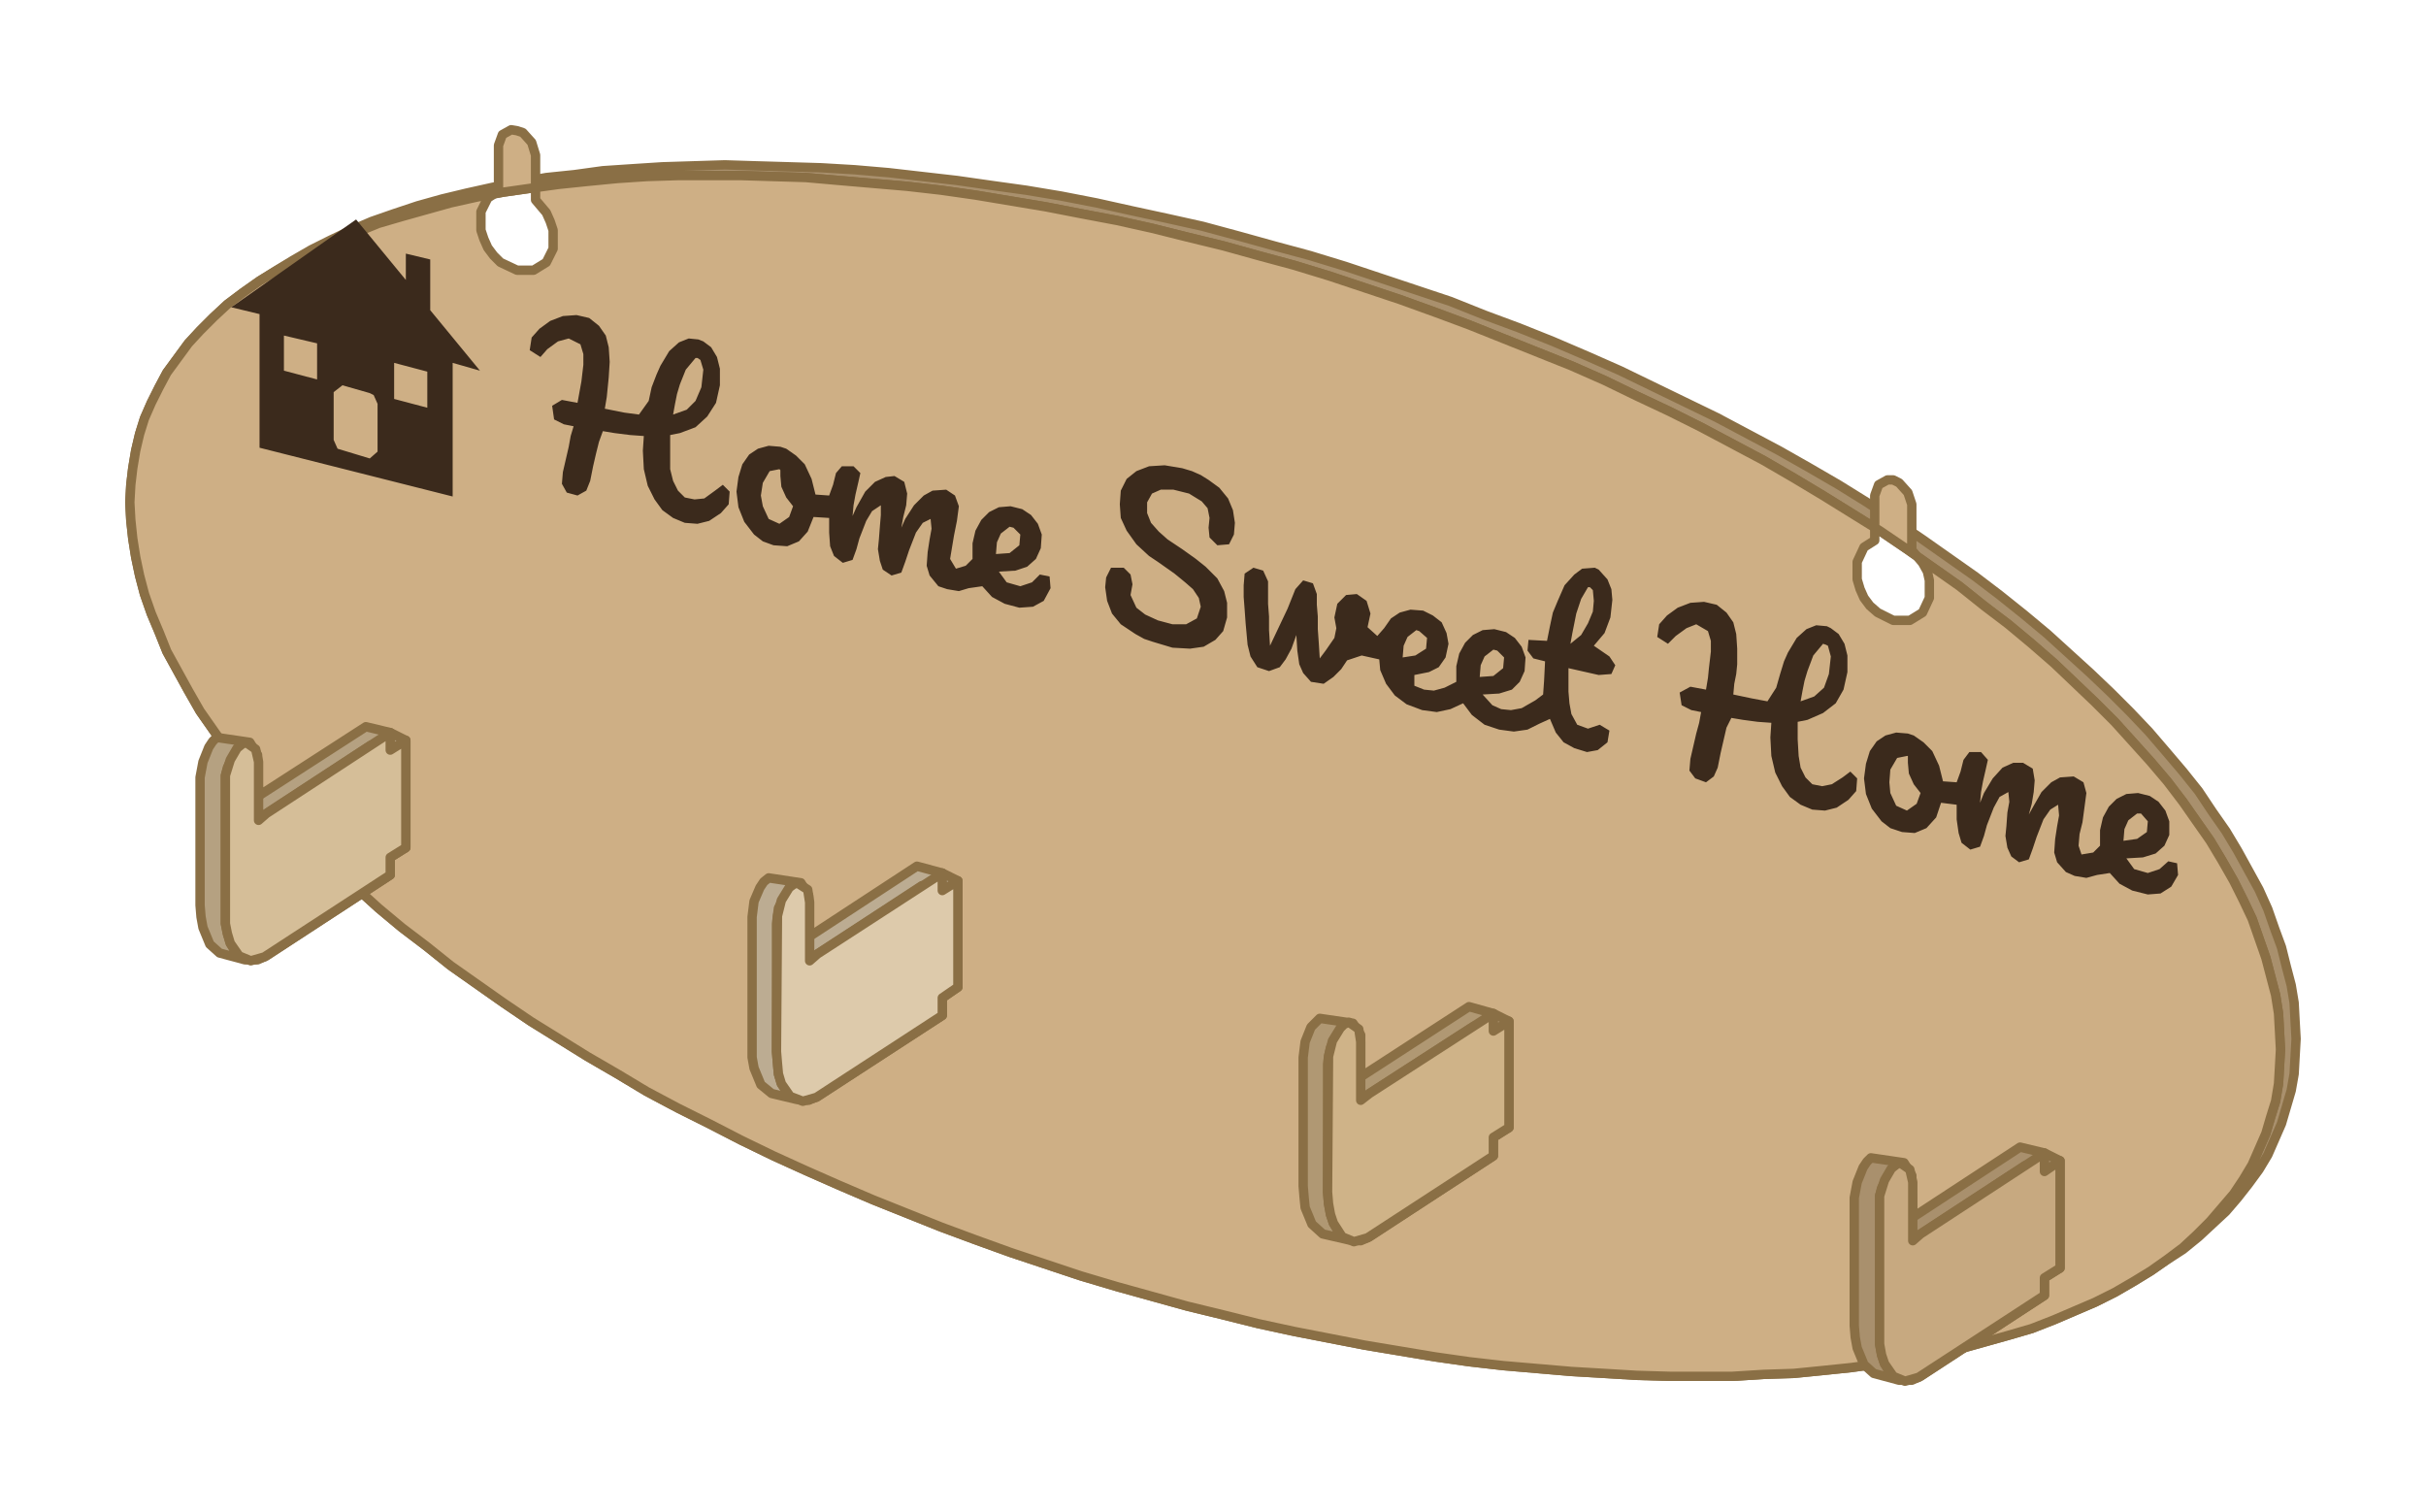
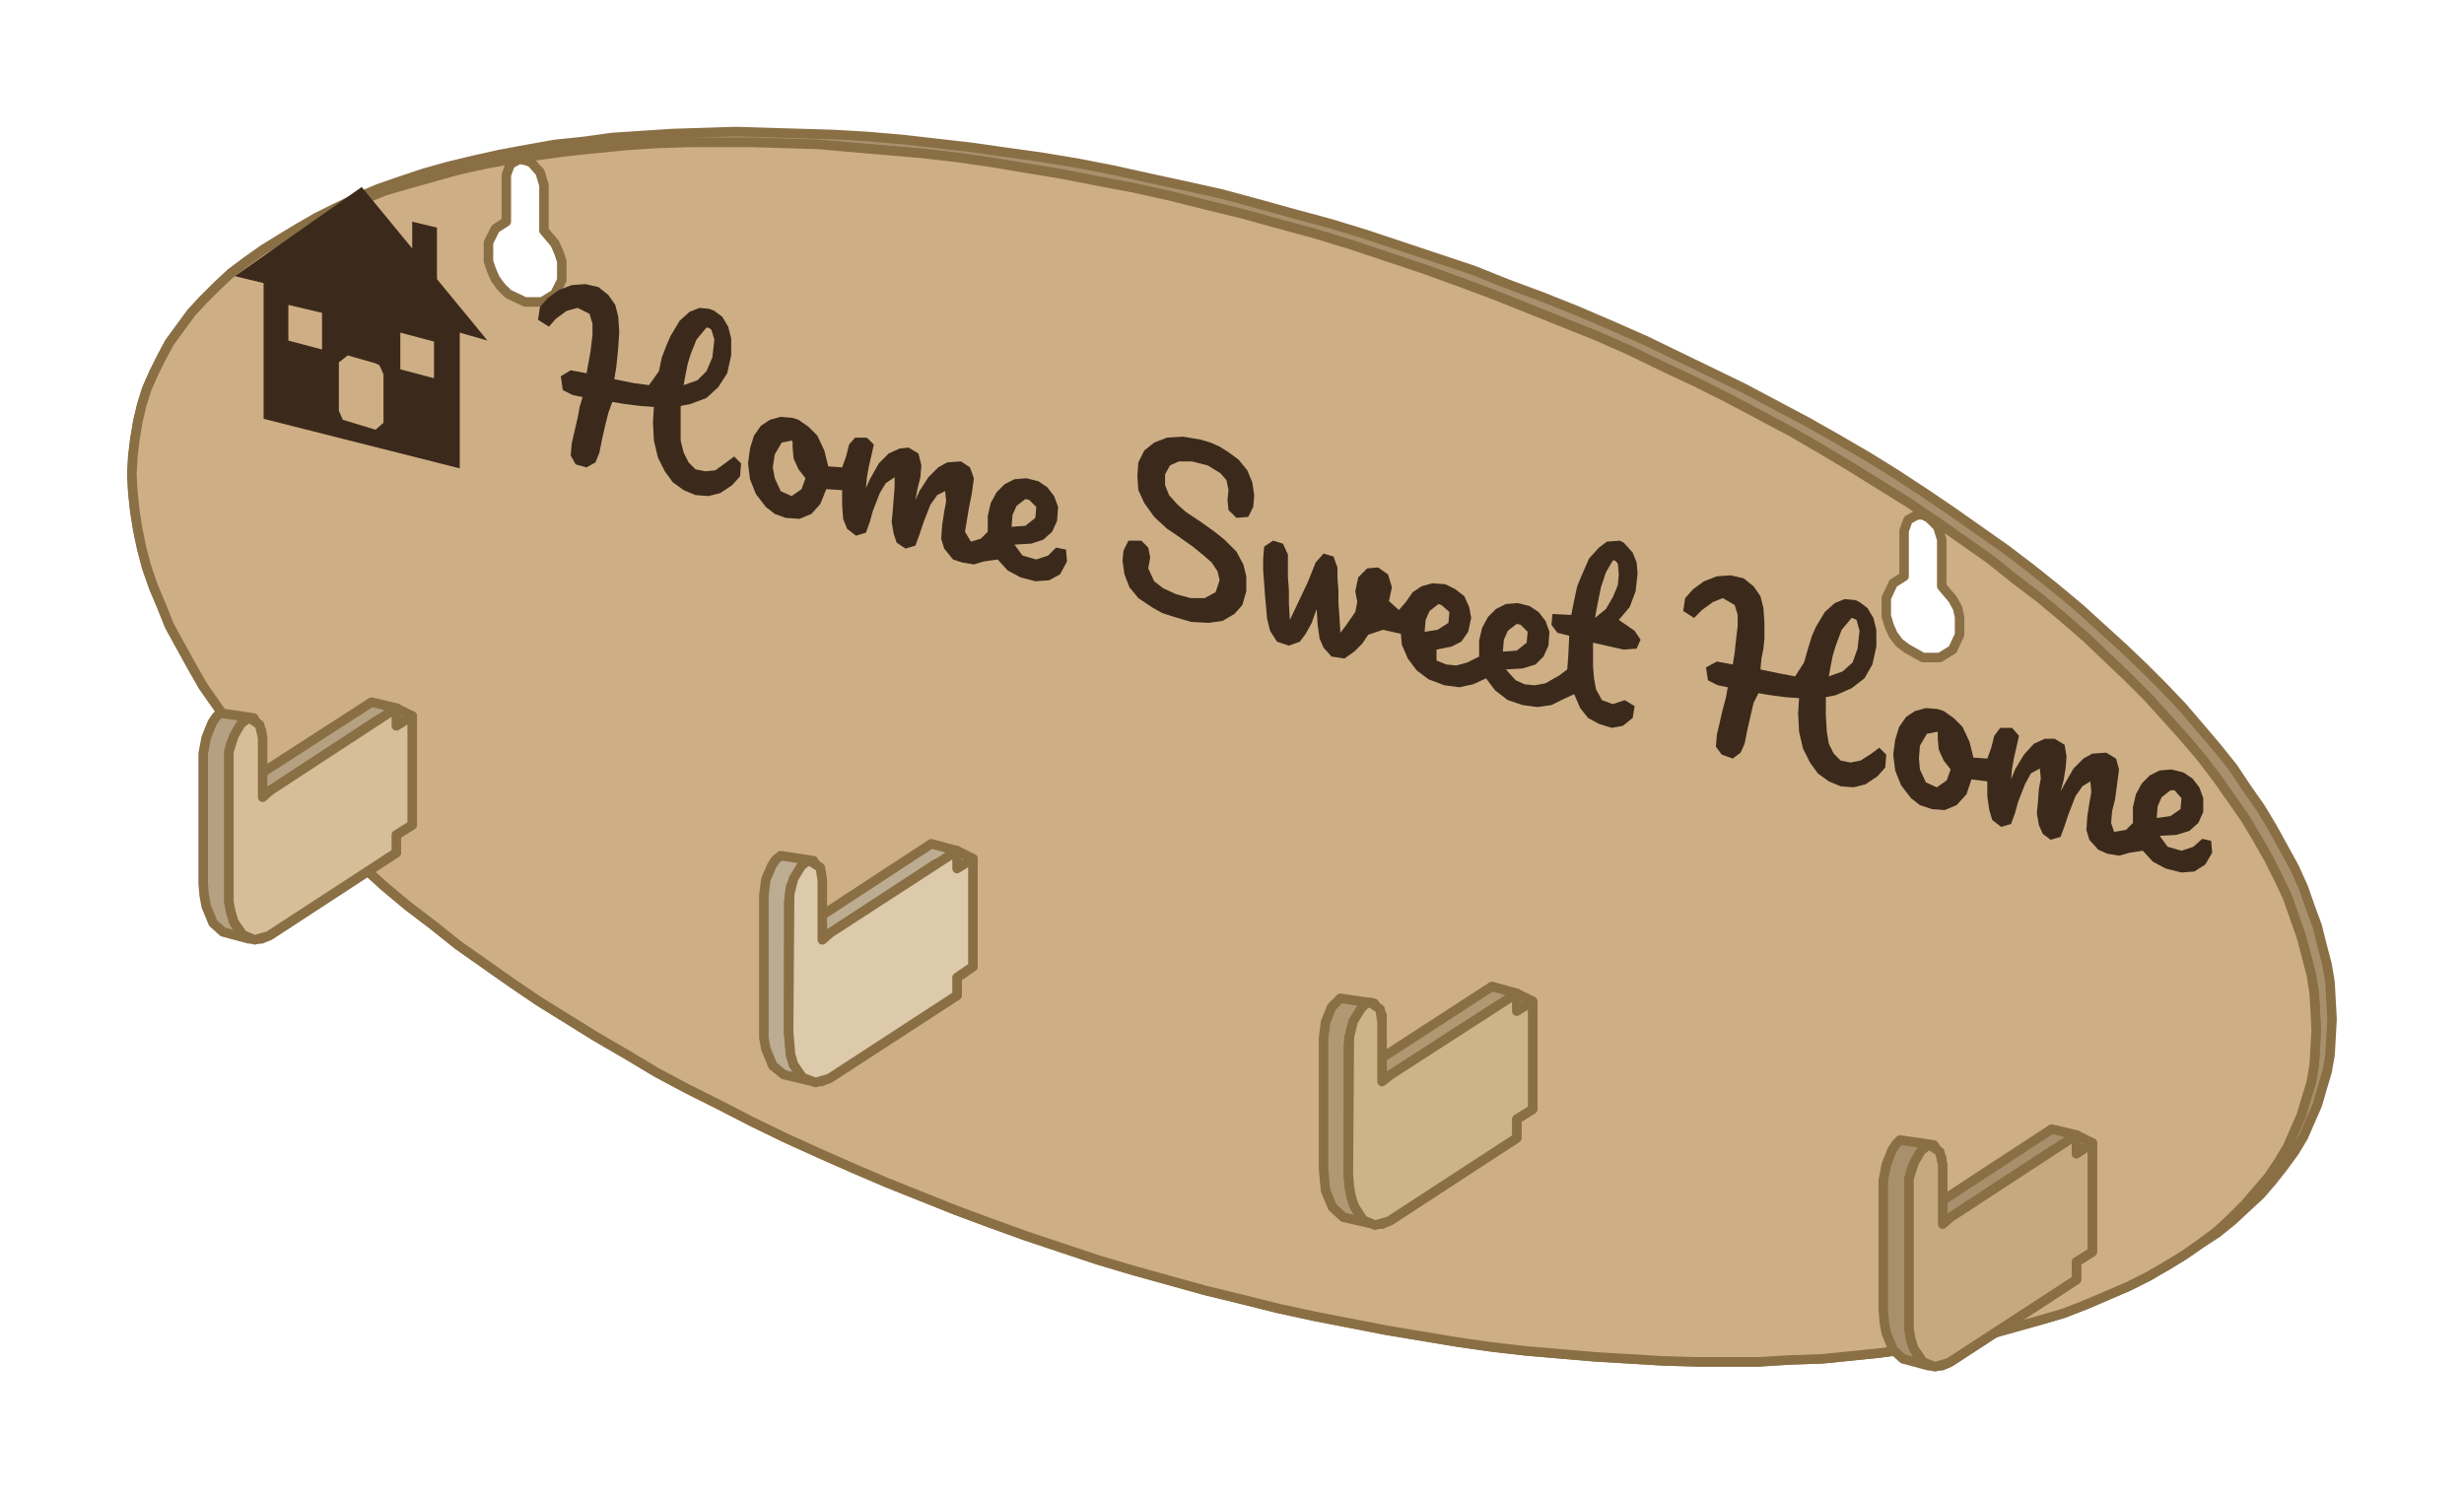
- <svg xmlns="http://www.w3.org/2000/svg" height="200" viewBox="-14.91 -105.3 248.73 154.95">
+ <svg xmlns="http://www.w3.org/2000/svg" height="200" viewBox="-14.91 -101.68 248.73 151.33">
  <path d="M199.9,28.2 L197.8,29.1 L195.7,30 L193.4,30.9 L191,31.6 L188.5,32.3 L186,33 L183.3,33.5 L180.6,34.1 L177.8,34.5 L174.9,34.9 L172,35.2 L169,35.5 L165.9,35.6 L162.7,35.8 L159.5,35.8 L156.3,35.8 L152.9,35.7 L149.6,35.5 L146.2,35.3 L142.7,35 L139.2,34.7 L135.7,34.3 L132.2,33.8 L128.6,33.2 L125,32.6 L121.4,31.9 L117.8,31.2 L114.1,30.4 L110.5,29.5 L106.8,28.6 L103.2,27.6 L99.6,26.6 L95.9,25.5 L92.3,24.3 L88.7,23.1 L85.1,21.8 L81.6,20.5 L78.1,19.1 L74.6,17.7 L71.1,16.2 L67.7,14.7 L64.4,13.2 L61.1,11.6 L57.8,9.9 L54.6,8.3 L51.4,6.6 L48.4,4.8 L45.3,3 L42.4,1.2 L39.5,-0.6 L36.7,-2.5 L34,-4.4 L31.3,-6.3 L28.8,-8.3 L26.3,-10.2 L23.9,-12.2 L21.7,-14.2 L19.5,-16.2 L17.4,-18.2 L15.4,-20.2 L13.5,-22.3 L11.7,-24.3 L10,-26.3 L8.4,-28.4 L7,-30.4 L5.6,-32.4 L4.4,-34.5 L3.3,-36.5 L2.2,-38.5 L1.4,-40.5 L0.6,-42.4 L-0.1,-44.4 L-0.6,-46.3 L-1,-48.2 L-1.3,-50.1 L-1.5,-51.9 L-1.6,-53.8 L-1.5,-55.6 L-1.3,-57.3 L-1,-59.1 L-0.6,-60.8 L-0.1,-62.4 L0.6,-64 L1.4,-65.6 L2.2,-67.1 L3.3,-68.6 L4.4,-70.1 L5.6,-71.4 L7,-72.8 L8.4,-74.1 L10,-75.3 L11.7,-76.5 L13.3,-77.5 L15.1,-78.6 L17,-79.7 L19,-80.7 L21.1,-81.7 L23.2,-82.6 L25.5,-83.4 L27.9,-84.2 L30.4,-84.9 L32.9,-85.5 L35.6,-86.1 L38.3,-86.6 L41.1,-87.1 L44,-87.4 L46.9,-87.8 L49.9,-88 L53,-88.2 L56.2,-88.3 L59.4,-88.4 L62.6,-88.3 L66,-88.2 L69.3,-88.1 L72.7,-87.9 L76.2,-87.6 L79.7,-87.2 L83.2,-86.8 L86.7,-86.3 L90.3,-85.8 L93.9,-85.2 L97.5,-84.5 L101.1,-83.7 L104.8,-82.9 L108.4,-82.1 L112.1,-81.1 L115.7,-80.1 L119.4,-79.1 L123,-78 L126.6,-76.8 L130.2,-75.6 L133.8,-74.4 L137.3,-73 L140.8,-71.7 L144.3,-70.3 L147.8,-68.8 L151.2,-67.3 L154.5,-65.7 L157.8,-64.1 L161.1,-62.5 L164.3,-60.8 L167.5,-59.1 L170.5,-57.4 L173.6,-55.6 L176.5,-53.8 L179.4,-51.9 L182.2,-50 L184.9,-48.1 L187.6,-46.2 L190.1,-44.3 L192.6,-42.3 L195,-40.3 L197.2,-38.3 L199.4,-36.3 L201.5,-34.3 L203.5,-32.3 L205.4,-30.3 L207.2,-28.2 L208.9,-26.2 L210.5,-24.2 L211.9,-22.1 L213.3,-20.1 L214.5,-18.1 L215.6,-16.1 L216.7,-14.1 L217.6,-12.1 L218.3,-10.1 L219,-8.2 L219.5,-6.2 L220,-4.3 L220.3,-2.5 L220.4,-0.6 L220.5,1.2 L220.4,3 L220.3,4.8 L220,6.5 L219.5,8.2 L219,9.9 L218.3,11.5 L217.6,13.1 L216.7,14.6 L215.6,16.1 L214.5,17.5 L213.3,18.9 L211.9,20.2 L210.5,21.5 L208.9,22.8 L207.2,23.9 L205.6,25 L203.8,26.1 L201.9,27.2 Z M45.3,-86.7 L42.4,-86.4 L39.5,-86 L36.7,-85.6 L34,-85.1 L31.3,-84.5 L28.8,-83.8 L26.3,-83.1 L23.9,-82.4 L21.7,-81.5 L19.5,-80.6 L17.4,-79.7 L15.4,-78.7 L13.5,-77.6 L11.6,-76.3 L10,-75.1 L8.6,-73.8 L7.2,-72.5 L6,-71.1 L4.8,-69.7 L3.8,-68.2 L2.9,-66.6 L2.2,-65.1 L1.5,-63.5 L1,-61.8 L0.5,-60.1 L0.2,-58.4 L0.1,-56.6 L0,-54.8 L0.1,-53 L0.2,-51.1 L0.5,-49.2 L1,-47.3 L1.5,-45.4 L2.2,-43.5 L2.9,-41.5 L3.8,-39.5 L4.8,-37.5 L6,-35.5 L7.2,-33.5 L8.6,-31.4 L10,-29.4 L11.6,-27.4 L13.3,-25.3 L15.1,-23.3 L17,-21.3 L19,-19.3 L21.1,-17.2 L23.2,-15.2 L25.5,-13.2 L27.9,-11.3 L30.4,-9.3 L32.9,-7.4 L35.6,-5.4 L38.3,-3.5 L41.1,-1.7 L44,0.2 L46.9,2 L49.9,3.8 L53,5.5 L56.2,7.2 L59.4,8.9 L62.6,10.6 L66,12.1 L69.3,13.7 L72.7,15.2 L76.2,16.7 L79.7,18.1 L83.2,19.5 L86.7,20.8 L90.3,22 L93.9,23.3 L97.5,24.4 L101.1,25.5 L104.8,26.6 L108.4,27.5 L112.1,28.5 L115.7,29.3 L119.4,30.1 L123,30.9 L126.6,31.6 L130.2,32.2 L133.8,32.7 L137.3,33.2 L140.8,33.6 L144.3,34 L147.8,34.3 L151.2,34.5 L154.5,34.7 L157.8,34.7 L161.1,34.8 L164.3,34.7 L167.5,34.6 L170.5,34.4 L173.6,34.2 L176.5,33.9 L179.4,33.5 L182.2,33 L184.9,32.5 L187.6,31.9 L190.1,31.3 L192.6,30.6 L195,29.8 L197.2,29 L199.4,28.1 L201.5,27.1 L203.5,26.1 L205.4,25.1 L207.3,23.8 L208.9,22.6 L210.3,21.3 L211.7,19.9 L212.9,18.5 L214.1,17.1 L215.1,15.6 L216,14.1 L216.7,12.5 L217.4,10.9 L217.9,9.2 L218.4,7.6 L218.7,5.8 L218.8,4.1 L218.9,2.3 L218.8,0.4 L218.7,-1.4 L218.4,-3.3 L217.9,-5.2 L217.4,-7.1 L216.7,-9.1 L216,-11.1 L215.1,-13 L214.1,-15 L212.9,-17.1 L211.7,-19.1 L210.3,-21.1 L208.9,-23.1 L207.3,-25.2 L205.6,-27.2 L203.8,-29.2 L201.9,-31.3 L199.9,-33.3 L197.8,-35.3 L195.7,-37.3 L193.4,-39.3 L191,-41.3 L188.5,-43.2 L186,-45.2 L183.3,-47.1 L180.6,-49 L177.8,-50.9 L174.9,-52.7 L172,-54.5 L169,-56.3 L165.9,-58.1 L162.7,-59.8 L159.5,-61.5 L156.3,-63.1 L152.9,-64.7 L149.6,-66.3 L146.2,-67.8 L142.7,-69.2 L139.2,-70.6 L135.7,-72 L132.2,-73.3 L128.6,-74.6 L125,-75.8 L121.4,-77 L117.8,-78.1 L114.1,-79.1 L110.5,-80.1 L106.8,-81 L103.2,-81.9 L99.6,-82.7 L95.9,-83.4 L92.3,-84.1 L88.7,-84.7 L85.1,-85.3 L81.6,-85.8 L78.1,-86.2 L74.6,-86.5 L71.1,-86.8 L67.7,-87.1 L64.4,-87.2 L61.1,-87.3 L57.8,-87.3 L54.6,-87.3 L51.4,-87.2 L48.4,-87 Z" fill="#a9906d" fill-rule="evenodd" stroke="#8A6F45" stroke-width="0.96" stroke-linejoin="round" />
-   <path d="M218.9,2.3 L218.8,4.1 L218.7,5.8 L218.4,7.6 L217.9,9.2 L217.4,10.9 L216.7,12.5 L216,14.1 L215.1,15.6 L214.1,17.1 L212.9,18.5 L211.7,19.9 L210.3,21.3 L208.9,22.6 L207.3,23.8 L205.6,25 L203.8,26.1 L201.9,27.2 L199.9,28.2 L197.8,29.1 L195.7,30 L193.4,30.9 L191,31.6 L188.5,32.3 L186,33 L183.3,33.5 L180.6,34.1 L177.8,34.5 L174.9,34.9 L172,35.2 L169,35.5 L165.9,35.6 L162.7,35.8 L159.5,35.8 L156.3,35.8 L152.9,35.7 L149.6,35.5 L146.2,35.3 L142.7,35 L139.2,34.7 L135.7,34.3 L132.2,33.8 L128.6,33.2 L125,32.6 L121.4,31.9 L117.8,31.2 L114.1,30.4 L110.5,29.5 L106.8,28.6 L103.2,27.6 L99.6,26.6 L95.9,25.5 L92.3,24.3 L88.7,23.1 L85.1,21.8 L81.6,20.5 L78.1,19.1 L74.6,17.7 L71.1,16.2 L67.7,14.7 L64.4,13.2 L61.1,11.6 L57.8,9.9 L54.6,8.3 L51.4,6.6 L48.4,4.8 L45.3,3 L42.4,1.2 L39.5,-0.6 L36.7,-2.5 L34,-4.4 L31.3,-6.3 L28.8,-8.3 L26.3,-10.2 L23.9,-12.2 L21.7,-14.2 L19.5,-16.2 L17.4,-18.2 L15.4,-20.2 L13.5,-22.3 L11.7,-24.3 L10,-26.3 L8.4,-28.4 L7,-30.4 L5.6,-32.4 L4.4,-34.5 L3.3,-36.5 L2.2,-38.5 L1.4,-40.5 L0.6,-42.4 L-0.1,-44.4 L-0.6,-46.3 L-1,-48.2 L-1.3,-50.1 L-1.5,-52 L-1.6,-53.8 L-1.5,-55.6 L-1.3,-57.3 L-1,-59.1 L-0.6,-60.8 L-0.1,-62.4 L0.6,-64 L1.4,-65.6 L2.2,-67.1 L3.3,-68.6 L4.4,-70.1 L5.6,-71.4 L7,-72.8 L8.4,-74.1 L10,-75.3 L11.7,-76.5 L13.5,-77.6 L15.4,-78.7 L17.4,-79.7 L19.5,-80.6 L21.7,-81.5 L23.9,-82.4 L26.3,-83.1 L28.8,-83.8 L31.3,-84.5 L34,-85.1 L36.7,-85.6 L39.5,-86 L42.4,-86.4 L45.3,-86.7 L48.4,-87 L51.4,-87.2 L54.6,-87.3 L57.8,-87.3 L61.1,-87.3 L64.4,-87.2 L67.7,-87.1 L71.1,-86.8 L74.6,-86.5 L78.1,-86.2 L81.6,-85.8 L85.1,-85.3 L88.7,-84.7 L92.3,-84.1 L95.9,-83.4 L99.6,-82.7 L103.2,-81.9 L106.8,-81 L110.5,-80.1 L114.1,-79.1 L117.8,-78.1 L121.4,-77 L125,-75.8 L128.6,-74.6 L132.2,-73.3 L135.7,-72 L139.2,-70.6 L142.7,-69.2 L146.2,-67.8 L149.6,-66.3 L152.9,-64.7 L156.3,-63.1 L159.5,-61.5 L162.7,-59.8 L165.9,-58.1 L169,-56.3 L172,-54.5 L174.9,-52.7 L177.8,-50.9 L180.6,-49 L183.3,-47.1 L186,-45.2 L188.5,-43.2 L191,-41.3 L193.4,-39.3 L195.7,-37.3 L197.8,-35.3 L199.9,-33.3 L201.9,-31.3 L203.8,-29.2 L205.6,-27.2 L207.3,-25.2 L208.9,-23.1 L210.3,-21.1 L211.7,-19.1 L212.9,-17.1 L214.1,-15 L215.1,-13 L216,-11.1 L216.7,-9.1 L217.4,-7.1 L217.9,-5.2 L218.4,-3.3 L218.7,-1.4 L218.8,0.4 Z M22.6,-29 L25.1,-28.4 L25.1,-17.4 L22.6,-18 Z M79.1,-14.6 L81.7,-14 L81.7,-3 L79.1,-3.7 Z M135.7,-0.3 L138.2,0.4 L138.2,11.3 L135.7,10.7 Z M192.2,14.1 L194.7,14.8 L194.7,25.7 L192.2,25.1 Z M38.7,-91.7 L39.6,-90.7 L40,-89.4 L40,-84.8 L41.1,-83.5 L41.5,-82.6 L41.8,-81.7 L41.8,-79.8 L41.1,-78.4 L39.8,-77.6 L38.1,-77.6 L36.4,-78.4 L35.7,-79.1 L35.1,-79.9 L34.7,-80.8 L34.4,-81.7 L34.4,-83.6 L35.1,-85 L36.2,-85.7 L36.2,-90.4 L36.6,-91.5 L37.5,-92 L38.1,-91.9 Z M179.8,-55.8 L180.7,-54.8 L181.1,-53.6 L181.1,-48.9 L182.2,-47.6 L182.7,-46.7 L182.9,-45.8 L182.9,-44 L182.2,-42.5 L180.9,-41.7 L179.2,-41.7 L177.6,-42.5 L176.8,-43.2 L176.2,-44 L175.8,-44.9 L175.5,-45.9 L175.5,-47.7 L176.2,-49.2 L177.3,-49.9 L177.3,-54.5 L177.7,-55.6 L178.6,-56.1 L179.2,-56.1 Z" fill="#ceaf85" fill-rule="evenodd" stroke="#8A6F45" stroke-width="0.96" stroke-linejoin="round" />
+   <path d="M218.9,2.3 L218.8,4.1 L218.7,5.8 L218.4,7.6 L217.9,9.2 L217.4,10.9 L216.7,12.5 L216,14.1 L215.1,15.6 L214.1,17.1 L212.9,18.5 L211.7,19.9 L210.3,21.3 L208.9,22.6 L207.3,23.8 L205.6,25 L203.8,26.1 L201.9,27.2 L199.9,28.2 L197.8,29.1 L195.7,30 L193.4,30.9 L191,31.6 L188.5,32.3 L186,33 L183.3,33.5 L180.6,34.1 L177.8,34.5 L174.9,34.9 L172,35.2 L169,35.5 L165.9,35.6 L162.7,35.8 L159.5,35.8 L156.3,35.8 L152.9,35.7 L149.6,35.5 L146.2,35.3 L142.7,35 L139.2,34.7 L135.7,34.3 L132.2,33.8 L128.6,33.2 L125,32.6 L121.4,31.9 L117.8,31.2 L114.1,30.4 L110.5,29.5 L106.8,28.6 L103.2,27.6 L99.6,26.6 L95.9,25.5 L92.3,24.3 L88.7,23.1 L85.1,21.8 L81.6,20.5 L78.1,19.1 L74.6,17.7 L71.1,16.2 L67.7,14.7 L64.4,13.2 L61.1,11.6 L57.8,9.9 L54.6,8.3 L51.4,6.6 L48.4,4.8 L45.3,3 L42.4,1.2 L39.5,-0.6 L36.7,-2.5 L34,-4.4 L31.3,-6.3 L28.8,-8.3 L26.3,-10.2 L23.9,-12.2 L21.7,-14.2 L19.5,-16.2 L17.4,-18.2 L15.4,-20.2 L13.5,-22.3 L11.7,-24.3 L10,-26.3 L8.4,-28.4 L7,-30.4 L5.6,-32.4 L4.4,-34.5 L3.3,-36.5 L2.2,-38.5 L1.4,-40.5 L0.6,-42.4 L-0.1,-44.4 L-0.6,-46.3 L-1,-48.2 L-1.3,-50.1 L-1.5,-52 L-1.6,-53.8 L-1.5,-55.6 L-1.3,-57.3 L-1,-59.1 L-0.6,-60.8 L-0.1,-62.4 L0.6,-64 L1.4,-65.6 L2.2,-67.1 L3.3,-68.6 L4.4,-70.1 L5.6,-71.4 L7,-72.8 L8.4,-74.1 L10,-75.3 L11.7,-76.5 L13.5,-77.6 L15.4,-78.7 L17.4,-79.7 L19.5,-80.6 L21.7,-81.5 L23.9,-82.4 L26.3,-83.1 L28.8,-83.8 L31.3,-84.5 L34,-85.1 L36.7,-85.6 L39.5,-86 L42.4,-86.4 L45.3,-86.7 L48.4,-87 L51.4,-87.2 L54.6,-87.3 L57.8,-87.3 L61.1,-87.3 L64.4,-87.2 L67.7,-87.1 L71.1,-86.8 L74.6,-86.5 L78.1,-86.2 L81.6,-85.8 L85.1,-85.3 L88.7,-84.7 L92.3,-84.1 L95.9,-83.4 L99.6,-82.7 L103.2,-81.9 L106.8,-81 L110.5,-80.1 L114.1,-79.1 L117.8,-78.1 L121.4,-77 L125,-75.8 L128.6,-74.6 L132.2,-73.3 L135.7,-72 L139.2,-70.6 L142.7,-69.2 L146.2,-67.8 L149.6,-66.3 L152.9,-64.7 L156.3,-63.1 L159.5,-61.5 L162.7,-59.8 L165.9,-58.1 L169,-56.3 L172,-54.5 L174.9,-52.7 L177.8,-50.9 L180.6,-49 L183.3,-47.1 L186,-45.2 L188.5,-43.2 L191,-41.3 L193.4,-39.3 L195.7,-37.3 L197.8,-35.3 L199.9,-33.3 L201.9,-31.3 L203.8,-29.2 L205.6,-27.2 L207.3,-25.2 L208.9,-23.1 L210.3,-21.1 L211.7,-19.1 L212.9,-17.1 L214.1,-15 L215.1,-13 L216,-11.1 L216.7,-9.1 L217.4,-7.1 L217.9,-5.2 L218.4,-3.3 L218.7,-1.4 L218.8,0.4 Z M22.6,-29 L25.1,-28.4 L25.1,-17.4 L22.6,-18 Z M79.1,-14.6 L81.7,-14 L81.7,-3 L79.1,-3.7 Z M135.7,-0.3 L138.2,0.4 L138.2,11.3 L135.7,10.7 Z M192.2,14.1 L194.7,14.8 L194.7,25.7 L192.2,25.1 Z M38.7,-85.3 L39.6,-84.3 L40,-83 L40,-78.4 L41.1,-77.1 L41.5,-76.2 L41.8,-75.3 L41.8,-73.4 L41.1,-72 L39.8,-71.2 L38.1,-71.2 L36.4,-72 L35.7,-72.7 L35.1,-73.5 L34.7,-74.4 L34.4,-75.3 L34.4,-77.2 L35.1,-78.6 L36.2,-79.3 L36.2,-84 L36.6,-85.1 L37.5,-85.6 L38.1,-85.5 Z M179.8,-49.4 L180.7,-48.5 L181.1,-47.2 L181.1,-42.5 L182.2,-41.2 L182.7,-40.3 L182.9,-39.4 L182.9,-37.6 L182.2,-36.1 L180.9,-35.3 L179.2,-35.3 L177.6,-36.2 L176.8,-36.8 L176.2,-37.6 L175.8,-38.5 L175.5,-39.5 L175.5,-41.3 L176.2,-42.8 L177.3,-43.5 L177.3,-48.1 L177.7,-49.2 L178.6,-49.7 L179.2,-49.7 Z" fill="#ceaf85" fill-rule="evenodd" stroke="#8A6F45" stroke-width="0.96" stroke-linejoin="round" />
  <path d="M26.7,-76.6 L26.7,-79.3 L29.2,-78.7 L29.2,-73.5 L34.3,-67.3 L31.5,-68.1 L31.5,-54.4 L11.7,-59.4 L11.7,-73.1 L8.8,-73.8 L21.6,-82.8 Z M20.2,-65.8 L19.3,-65.1 L19.3,-60.2 L19.7,-59.3 L23,-58.3 L23.8,-59 L23.8,-63.9 L23.4,-64.8 L23,-65 Z M25.5,-68.1 L25.5,-64.4 L28.9,-63.5 L28.9,-67.2 Z M14.2,-70.9 L14.2,-67.3 L17.6,-66.4 L17.6,-70.1 Z M107.3,-57 L108.2,-56.6 L109,-56.1 L110.1,-55.3 L111,-54.2 L111.5,-53 L111.7,-51.7 L111.6,-50.5 L111.1,-49.5 L109.9,-49.4 L109.1,-50.2 L109,-51.2 L109.1,-52.2 L108.9,-53.2 L108.3,-53.9 L107,-54.7 L105.4,-55.1 L104.1,-55.1 L103.2,-54.7 L102.7,-53.8 L102.7,-52.7 L103.1,-51.7 L103.9,-50.8 L104.8,-50 L106.3,-49 L107.7,-48 L108.7,-47.2 L109.9,-46 L110.6,-44.7 L110.9,-43.5 L110.9,-42 L110.5,-40.6 L109.7,-39.7 L108.5,-39 L107.1,-38.8 L105.3,-38.9 L104.3,-39.2 L103.3,-39.5 L102.4,-39.8 L101.5,-40.3 L100,-41.3 L99.1,-42.4 L98.6,-43.7 L98.4,-45.1 L98.5,-46.1 L99,-47.1 L100.3,-47.1 L101,-46.4 L101.2,-45.4 L101,-44.3 L101.6,-43 L102.5,-42.3 L103.8,-41.7 L105.3,-41.3 L106.7,-41.3 L107.8,-41.9 L108.2,-43.1 L108,-44 L107.4,-44.9 L106.6,-45.6 L105.5,-46.5 L103.8,-47.7 L102.9,-48.3 L101.6,-49.5 L100.6,-50.9 L100,-52.2 L99.9,-53.6 L100,-55 L100.6,-56.2 L101.6,-57 L102.9,-57.5 L104.5,-57.6 L106.3,-57.3 Z M57.2,-70.3 L58,-69.7 L58.6,-68.7 L58.9,-67.5 L58.9,-65.8 L58.5,-64 L57.6,-62.6 L56.4,-61.5 L54.8,-60.9 L53.8,-60.7 L53.8,-58.9 L53.8,-57.2 L54.1,-56 L54.6,-55 L55.3,-54.3 L56.3,-54.1 L57.3,-54.2 L58.4,-55 L59.2,-55.6 L59.9,-54.9 L59.8,-53.6 L59,-52.7 L57.8,-51.9 L56.6,-51.6 L55.3,-51.7 L54.1,-52.2 L53,-53 L52.2,-54.1 L51.5,-55.5 L51.1,-57.2 L51,-59.1 L51.1,-60.6 L49.7,-60.7 L48.1,-60.9 L46.9,-61.1 L46.5,-60 L46.2,-58.8 L45.9,-57.5 L45.6,-56 L45.2,-55 L44.3,-54.5 L43.2,-54.8 L42.7,-55.7 L42.8,-56.9 L43.1,-58.2 L43.4,-59.5 L43.6,-60.6 L43.9,-61.6 L42.9,-61.8 L41.9,-62.3 L41.7,-63.7 L42.7,-64.3 L44.3,-64 L44.5,-65.1 L44.7,-66.2 L44.9,-67.9 L44.9,-69 L44.6,-70 L43.4,-70.6 L42.3,-70.3 L41.2,-69.5 L40.5,-68.7 L39.4,-69.4 L39.6,-70.7 L40.4,-71.6 L41.5,-72.4 L42.8,-72.9 L44.2,-73 L45.5,-72.7 L46.5,-71.9 L47.2,-70.9 L47.5,-69.7 L47.6,-68.2 L47.5,-66.6 L47.4,-65.6 L47.3,-64.6 L47.1,-63.4 L49.1,-63 L50.6,-62.8 L51.6,-64.2 L51.9,-65.6 L52.4,-66.9 L52.8,-67.8 L53.7,-69.3 L54.7,-70.2 L55.7,-70.6 L56.7,-70.5 Z M56.4,-68.6 L55.4,-67.4 L54.8,-65.9 L54.5,-64.9 L54.3,-63.9 L54.1,-62.8 L55.5,-63.3 L56.4,-64.2 L57,-65.6 L57.2,-67.4 L56.9,-68.4 L56.6,-68.6 Z M172.8,-40.9 L173.6,-40.3 L174.2,-39.3 L174.5,-38.1 L174.5,-36.4 L174.1,-34.6 L173.3,-33.2 L172,-32.2 L170.4,-31.5 L169.4,-31.3 L169.4,-29.5 L169.5,-27.8 L169.7,-26.6 L170.2,-25.6 L170.9,-24.9 L171.9,-24.7 L172.9,-24.9 L174,-25.6 L174.8,-26.2 L175.5,-25.5 L175.4,-24.2 L174.6,-23.3 L173.4,-22.5 L172.2,-22.2 L170.9,-22.3 L169.7,-22.8 L168.6,-23.6 L167.8,-24.7 L167.1,-26.1 L166.7,-27.8 L166.6,-29.7 L166.7,-31.2 L165.3,-31.3 L163.8,-31.5 L162.6,-31.7 L162.1,-30.7 L161.8,-29.4 L161.5,-28.1 L161.2,-26.6 L160.8,-25.7 L160,-25.1 L158.9,-25.5 L158.3,-26.3 L158.4,-27.5 L158.7,-28.8 L159,-30.1 L159.3,-31.2 L159.5,-32.3 L158.5,-32.5 L157.5,-33 L157.3,-34.3 L158.4,-34.9 L160,-34.6 L160.2,-35.8 L160.3,-36.8 L160.5,-38.5 L160.5,-39.6 L160.2,-40.6 L159,-41.3 L158,-40.9 L156.9,-40.1 L156.1,-39.3 L155,-40 L155.2,-41.3 L156,-42.2 L157.1,-43 L158.4,-43.5 L159.8,-43.6 L161.1,-43.3 L162.1,-42.5 L162.8,-41.5 L163.1,-40.3 L163.2,-38.8 L163.2,-37.2 L163.1,-36.2 L162.9,-35.2 L162.8,-34.1 L164.7,-33.7 L166.3,-33.4 L167.2,-34.8 L167.6,-36.2 L168,-37.5 L168.4,-38.4 L169.3,-39.9 L170.3,-40.8 L171.3,-41.2 L172.4,-41.1 Z M172,-39.3 L171,-38.1 L170.4,-36.5 L170.1,-35.5 L169.9,-34.5 L169.7,-33.4 L171.1,-33.9 L172.1,-34.8 L172.6,-36.2 L172.8,-38 L172.5,-39.1 L172.3,-39.2 Z M65.7,-59.3 L66.7,-58.6 L67.6,-57.7 L68.3,-56.2 L68.7,-54.6 L70.1,-54.5 L70.5,-55.6 L70.8,-56.8 L71.4,-57.5 L72.6,-57.5 L73.3,-56.8 L73.1,-55.9 L72.8,-54.6 L72.6,-53.5 L72.5,-52.4 L72.9,-53.3 L73.8,-54.9 L74.8,-55.9 L75.9,-56.4 L76.8,-56.5 L77.8,-55.9 L78.1,-54.7 L78,-53.5 L77.7,-52.3 L77.5,-51.2 L77.9,-52.1 L78.8,-53.5 L79.8,-54.5 L80.7,-55 L82.1,-55.1 L83,-54.5 L83.4,-53.4 L83.2,-51.9 L82.9,-50.4 L82.7,-49.2 L82.5,-48 L83.1,-47 L84.1,-47.3 L84.8,-48 L84.8,-49.6 L85.1,-50.9 L85.7,-52 L86.5,-52.8 L87.5,-53.3 L88.7,-53.4 L89.9,-53.1 L90.8,-52.5 L91.5,-51.6 L91.9,-50.5 L91.8,-49.1 L91.3,-48 L90.4,-47.2 L89.2,-46.8 L87.5,-46.7 L88.3,-45.6 L89.7,-45.2 L90.9,-45.6 L91.7,-46.4 L92.7,-46.2 L92.8,-45 L92.1,-43.7 L91,-43.1 L89.6,-43 L88.1,-43.4 L86.8,-44.1 L85.8,-45.2 L84.4,-45 L83.4,-44.7 L82.2,-44.9 L81.3,-45.2 L80.4,-46.3 L80.1,-47.3 L80.2,-48.7 L80.4,-50 L80.6,-51.1 L80.5,-52.1 L79.7,-51.7 L79,-50.7 L78.3,-48.9 L77.9,-47.7 L77.5,-46.6 L76.5,-46.3 L75.6,-46.9 L75.3,-47.8 L75.1,-49 L75.2,-50 L75.3,-51.3 L75.4,-52.5 L75.4,-53.5 L74.5,-52.9 L73.9,-51.9 L73.2,-50.1 L72.9,-49 L72.5,-47.9 L71.5,-47.6 L70.6,-48.3 L70.2,-49.3 L70.1,-50.7 L70.1,-52.2 L68.5,-52.3 L67.9,-50.8 L67,-49.8 L65.8,-49.3 L64.4,-49.4 L63.3,-49.8 L62.4,-50.5 L61.4,-51.8 L60.8,-53.3 L60.6,-54.9 L60.8,-56.4 L61.2,-57.7 L61.9,-58.7 L62.8,-59.3 L63.9,-59.6 L65.1,-59.5 Z M65,-57.2 L64,-57 L63.3,-55.8 L63.1,-54.5 L63.3,-53.4 L63.9,-52.1 L65,-51.6 L66,-52.3 L66.4,-53.4 L65.7,-54.3 L65.2,-55.4 L65.1,-56.5 L65.1,-57.1 Z M88.6,-51.3 L87.7,-50.6 L87.3,-49.7 L87.2,-48.5 L88.6,-48.6 L89.6,-49.4 L89.7,-50.5 L89,-51.2 Z M149,-46.9 L149.9,-45.9 L150.3,-44.9 L150.4,-43.8 L150.2,-42 L149.6,-40.4 L148.5,-39.1 L150.1,-38 L150.7,-37.1 L150.3,-36.2 L149,-36.1 L145.9,-36.8 L145.9,-35.6 L145.9,-34.4 L146,-33.2 L146.2,-32.1 L146.8,-31 L147.9,-30.6 L149.1,-31 L150.1,-30.4 L149.9,-29.2 L148.9,-28.4 L147.8,-28.2 L146.5,-28.6 L145.4,-29.2 L144.6,-30.2 L144,-31.6 L142.9,-31.1 L141.7,-30.5 L140.3,-30.3 L138.8,-30.5 L137.3,-31 L136,-32 L135.1,-33.2 L133.8,-32.6 L132.4,-32.3 L130.9,-32.5 L129.3,-33.1 L128.1,-34 L127.2,-35.2 L126.6,-36.6 L126.5,-37.7 L124.7,-38.1 L123.2,-37.6 L122.6,-36.7 L121.8,-35.9 L120.8,-35.2 L119.5,-35.4 L118.7,-36.3 L118.3,-37.2 L118.1,-38.6 L118,-40.2 L117.5,-38.8 L116.9,-37.7 L116.3,-36.9 L115.2,-36.5 L114,-36.9 L113.3,-38 L113,-39.2 L112.8,-41.4 L112.7,-42.8 L112.6,-44.1 L112.6,-45.3 L112.7,-46.5 L113.6,-47.1 L114.6,-46.8 L115.1,-45.7 L115.1,-44.6 L115.1,-43.4 L115.2,-42.1 L115.2,-40.7 L115.3,-39.1 L116.2,-41 L117.1,-42.9 L117.9,-44.9 L118.7,-45.8 L119.7,-45.5 L120.1,-44.4 L120.1,-43.3 L120.2,-42.1 L120.2,-40.8 L120.3,-39.4 L120.4,-37.8 L121,-38.6 L121.9,-39.9 L122.1,-40.9 L121.9,-42 L122.2,-43.4 L123.1,-44.3 L124.2,-44.4 L125.2,-43.7 L125.6,-42.4 L125.3,-41 L126.3,-40.1 L127,-40.9 L127.7,-41.9 L128.6,-42.5 L129.7,-42.8 L131,-42.7 L132,-42.2 L132.9,-41.5 L133.4,-40.4 L133.6,-39.3 L133.3,-37.9 L132.6,-36.9 L131.6,-36.4 L130.1,-36.1 L130.1,-35 L131.1,-34.6 L132.1,-34.5 L133.2,-34.8 L134.4,-35.4 L134.4,-37 L134.7,-38.3 L135.3,-39.4 L136.1,-40.2 L137.1,-40.7 L138.3,-40.8 L139.5,-40.5 L140.4,-39.9 L141.1,-39 L141.5,-37.9 L141.4,-36.5 L140.9,-35.4 L140.1,-34.6 L138.8,-34.2 L137.1,-34.1 L138.1,-33 L139,-32.6 L140,-32.5 L141.1,-32.7 L142.5,-33.5 L143.3,-34.1 L143.4,-35.5 L143.5,-37.5 L142.3,-37.8 L141.7,-38.6 L141.8,-39.7 L143.7,-39.6 L144,-41.1 L144.3,-42.5 L144.8,-43.7 L145.5,-45.3 L146.5,-46.4 L147.3,-47 L148.6,-47.1 Z M130.3,-40.7 L129.4,-40 L129,-39.1 L128.9,-37.9 L130.2,-38.1 L131.3,-38.8 L131.4,-39.9 L130.6,-40.6 Z M138.2,-38.7 L137.3,-38 L136.9,-37.1 L136.8,-35.9 L138.2,-36 L139.2,-36.8 L139.3,-37.9 L138.6,-38.6 Z M147.9,-45.1 L147.2,-43.9 L146.7,-42.4 L146.5,-41.4 L146.3,-40.4 L146.1,-39.3 L147.2,-40.2 L147.9,-41.4 L148.4,-42.6 L148.5,-43.7 L148.4,-44.8 L148.1,-45.1 Z M181.3,-29.9 L182.3,-29.2 L183.2,-28.3 L183.9,-26.8 L184.3,-25.2 L185.7,-25.1 L186.1,-26.2 L186.4,-27.4 L187,-28.2 L188.2,-28.2 L188.9,-27.4 L188.7,-26.5 L188.4,-25.2 L188.2,-24.1 L188.1,-23 L188.5,-24 L189.4,-25.5 L190.4,-26.6 L191.5,-27.1 L192.5,-27.1 L193.5,-26.5 L193.7,-25.3 L193.6,-24.1 L193.4,-22.9 L193.1,-21.8 L193.6,-22.7 L194.4,-24.1 L195.4,-25.1 L196.3,-25.6 L197.7,-25.7 L198.7,-25.1 L199,-24 L198.8,-22.5 L198.6,-21 L198.3,-19.8 L198.2,-18.6 L198.5,-17.7 L199.7,-17.9 L200.4,-18.6 L200.4,-20.2 L200.7,-21.5 L201.3,-22.6 L202.1,-23.4 L203.1,-23.9 L204.3,-24 L205.5,-23.7 L206.4,-23.1 L207.1,-22.2 L207.5,-21.1 L207.5,-19.7 L207,-18.6 L206.1,-17.8 L204.8,-17.4 L203.1,-17.3 L203.9,-16.2 L205.3,-15.8 L206.5,-16.2 L207.4,-17 L208.3,-16.8 L208.4,-15.6 L207.7,-14.4 L206.6,-13.7 L205.3,-13.6 L203.7,-14 L202.4,-14.7 L201.4,-15.8 L200.1,-15.6 L199,-15.3 L197.8,-15.5 L196.9,-15.9 L196,-16.9 L195.7,-17.9 L195.8,-19.3 L196,-20.6 L196.2,-21.7 L196.1,-22.8 L195.3,-22.3 L194.6,-21.3 L193.9,-19.5 L193.5,-18.3 L193.1,-17.2 L192.1,-16.9 L191.3,-17.5 L190.9,-18.4 L190.7,-19.6 L190.8,-20.6 L190.9,-22 L191.1,-23.1 L191,-24.1 L190.1,-23.6 L189.5,-22.5 L188.8,-20.7 L188.5,-19.6 L188.1,-18.5 L187.1,-18.2 L186.2,-18.9 L185.9,-19.9 L185.7,-21.3 L185.7,-22.8 L184.1,-23 L183.6,-21.5 L182.6,-20.4 L181.4,-19.9 L180.1,-20 L178.9,-20.4 L178,-21.1 L177,-22.4 L176.4,-23.9 L176.2,-25.5 L176.4,-27 L176.8,-28.3 L177.5,-29.3 L178.4,-29.9 L179.5,-30.2 L180.7,-30.1 Z M180.6,-27.8 L179.6,-27.6 L178.9,-26.4 L178.8,-25.1 L178.9,-24 L179.5,-22.7 L180.6,-22.2 L181.6,-22.9 L182,-24 L181.3,-24.9 L180.8,-26 L180.7,-27.1 L180.7,-27.8 Z M204.2,-21.9 L203.3,-21.2 L202.9,-20.3 L202.8,-19.1 L204.2,-19.3 L205.2,-20 L205.3,-21.1 L204.6,-21.9 Z" fill="#3B2A1C" fill-rule="evenodd" />
  <path d="M7.3,-29.7 L10.7,-29.2 L11.5,-27.9 L11.6,-23.7 L22.6,-30.8 L25.1,-30.2 L26.7,-29.4 L26.7,-18.4 L25.1,-17.4 L25.1,-15.6 L12.4,-7.3 L11.5,-6.9 L10.2,-6.9 L7.6,-7.6 L6.6,-8.5 L5.9,-10.2 L5.7,-11.3 L5.6,-12.5 L5.6,-25.6 L5.9,-27.2 L6.5,-28.7 L6.9,-29.3 Z M8.2,-25 L8.2,-11.8 L8.2,-10.6 L8.4,-9.6 L8.7,-8.6 L9.3,-7.6 L22.6,-16.2 L22.6,-18 L24.2,-19.1 L24.2,-28.6 L23.1,-28.9 L12.4,-21.9 L11.6,-21.2 L9,-21.8 L9,-27.8 L8.4,-26.6 L8.2,-25.8 Z" fill="#b5a181" fill-rule="evenodd" stroke="#8A6F45" stroke-width="0.96" stroke-linejoin="round" />
  <path d="M9.4,-28.6 L8.7,-27.4 L8.2,-25.8 L8.2,-11.8 L8.2,-10.6 L8.4,-9.6 L8.7,-8.6 L9.6,-7.3 L10.8,-6.8 L12.2,-7.2 L25.1,-15.6 L25.1,-17.4 L26.7,-18.4 L26.7,-29.4 L25.1,-28.4 L25.1,-30.2 L12.4,-21.9 L11.6,-21.2 L11.6,-27.2 L11.3,-28.5 L10.3,-29.2 L9.9,-29 Z" fill="#d5be98" fill-rule="evenodd" stroke="#8A6F45" stroke-width="0.96" stroke-linejoin="round" />
  <path d="M63.9,-15.3 L67.2,-14.8 L68,-13.5 L68.1,-9.3 L79.1,-16.5 L81.7,-15.8 L83.3,-15 L83.3,-4.1 L81.7,-3 L81.7,-1.2 L68.9,7.1 L68,7.5 L66.7,7.4 L64.2,6.8 L63.1,5.9 L62.4,4.2 L62.2,3.1 L62.2,1.9 L62.2,-11.3 L62.4,-12.9 L63,-14.3 L63.4,-14.9 Z M64.7,-10.6 L64.7,2.5 L64.8,3.7 L64.9,4.8 L65.2,5.8 L65.8,6.7 L79.1,-1.8 L79.1,-3.7 L80.7,-4.7 L80.7,-14.2 L79.6,-14.5 L68.9,-7.5 L68.1,-6.8 L65.6,-7.5 L65.6,-13.5 L64.9,-12.2 L64.8,-11.4 Z" fill="#bcac92" fill-rule="evenodd" stroke="#8A6F45" stroke-width="0.96" stroke-linejoin="round" />
  <path d="M66,-14.3 L65.2,-13 L64.8,-11.4 L64.7,2.5 L64.8,3.7 L64.9,4.8 L65.2,5.8 L66.1,7.1 L67.4,7.6 L68.8,7.2 L81.7,-1.2 L81.7,-3 L83.3,-4.1 L83.3,-15 L81.7,-14 L81.7,-15.8 L68.9,-7.5 L68.1,-6.8 L68.1,-12.8 L67.9,-14.1 L66.8,-14.8 L66.4,-14.6 Z" fill="#ddcaab" fill-rule="evenodd" stroke="#8A6F45" stroke-width="0.96" stroke-linejoin="round" />
  <path d="M120.4,-0.9 L123.8,-0.4 L124.6,0.8 L124.6,5.1 L135.7,-2.1 L138.2,-1.4 L139.8,-0.6 L139.8,10.3 L138.2,11.3 L138.2,13.2 L125.5,21.5 L124.6,21.9 L123.3,21.8 L120.7,21.2 L119.6,20.2 L118.9,18.5 L118.8,17.5 L118.7,16.3 L118.7,3.1 L118.9,1.5 L119.5,0 L120,-0.5 Z M121.2,3.8 L121.2,16.9 L121.3,18.1 L121.5,19.2 L121.8,20.1 L122.4,21.1 L135.7,12.5 L135.7,10.7 L137.2,9.7 L137.2,0.1 L136.2,-0.1 L125.5,6.8 L124.6,7.5 L122.1,6.9 L122.1,0.9 L121.5,2.1 L121.3,3 Z" fill="#b09873" fill-rule="evenodd" stroke="#8A6F45" stroke-width="0.96" stroke-linejoin="round" />
  <path d="M122.5,0.1 L121.7,1.4 L121.3,3 L121.2,16.9 L121.3,18.1 L121.5,19.2 L121.8,20.1 L122.7,21.5 L123.9,22 L125.3,21.6 L138.2,13.2 L138.2,11.3 L139.8,10.3 L139.8,-0.6 L138.2,0.4 L138.2,-1.4 L125.5,6.8 L124.6,7.5 L124.6,1.5 L124.4,0.2 L123.4,-0.5 L122.9,-0.3 Z" fill="#cfb388" fill-rule="evenodd" stroke="#8A6F45" stroke-width="0.96" stroke-linejoin="round" />
  <path d="M176.9,13.4 L180.3,13.9 L181.1,15.2 L181.2,19.5 L192.2,12.3 L194.7,12.9 L196.3,13.7 L196.3,24.7 L194.7,25.7 L194.7,27.5 L182,35.8 L181.1,36.2 L179.8,36.2 L177.2,35.5 L176.2,34.6 L175.5,32.9 L175.3,31.8 L175.2,30.6 L175.2,17.5 L175.5,15.9 L176.1,14.4 L176.5,13.8 Z M177.8,18.1 L177.8,31.3 L177.8,32.5 L178,33.6 L178.3,34.5 L178.9,35.5 L192.2,26.9 L192.2,25.1 L193.8,24 L193.8,14.5 L192.7,14.2 L182,21.2 L181.2,21.9 L178.6,21.3 L178.6,15.3 L178,16.5 L177.8,17.3 Z" fill="#a9906d" fill-rule="evenodd" stroke="#8A6F45" stroke-width="0.96" stroke-linejoin="round" />
  <path d="M179,14.5 L178.3,15.7 L177.8,17.3 L177.8,31.3 L177.8,32.5 L178,33.6 L178.3,34.5 L179.2,35.8 L180.4,36.3 L181.8,35.9 L194.7,27.5 L194.7,25.7 L196.3,24.7 L196.3,13.7 L194.7,14.8 L194.7,12.9 L182,21.2 L181.2,21.9 L181.2,15.9 L180.9,14.6 L179.9,13.9 L179.5,14.1 Z" fill="#c7a980" fill-rule="evenodd" stroke="#8A6F45" stroke-width="0.96" stroke-linejoin="round" />
</svg>
